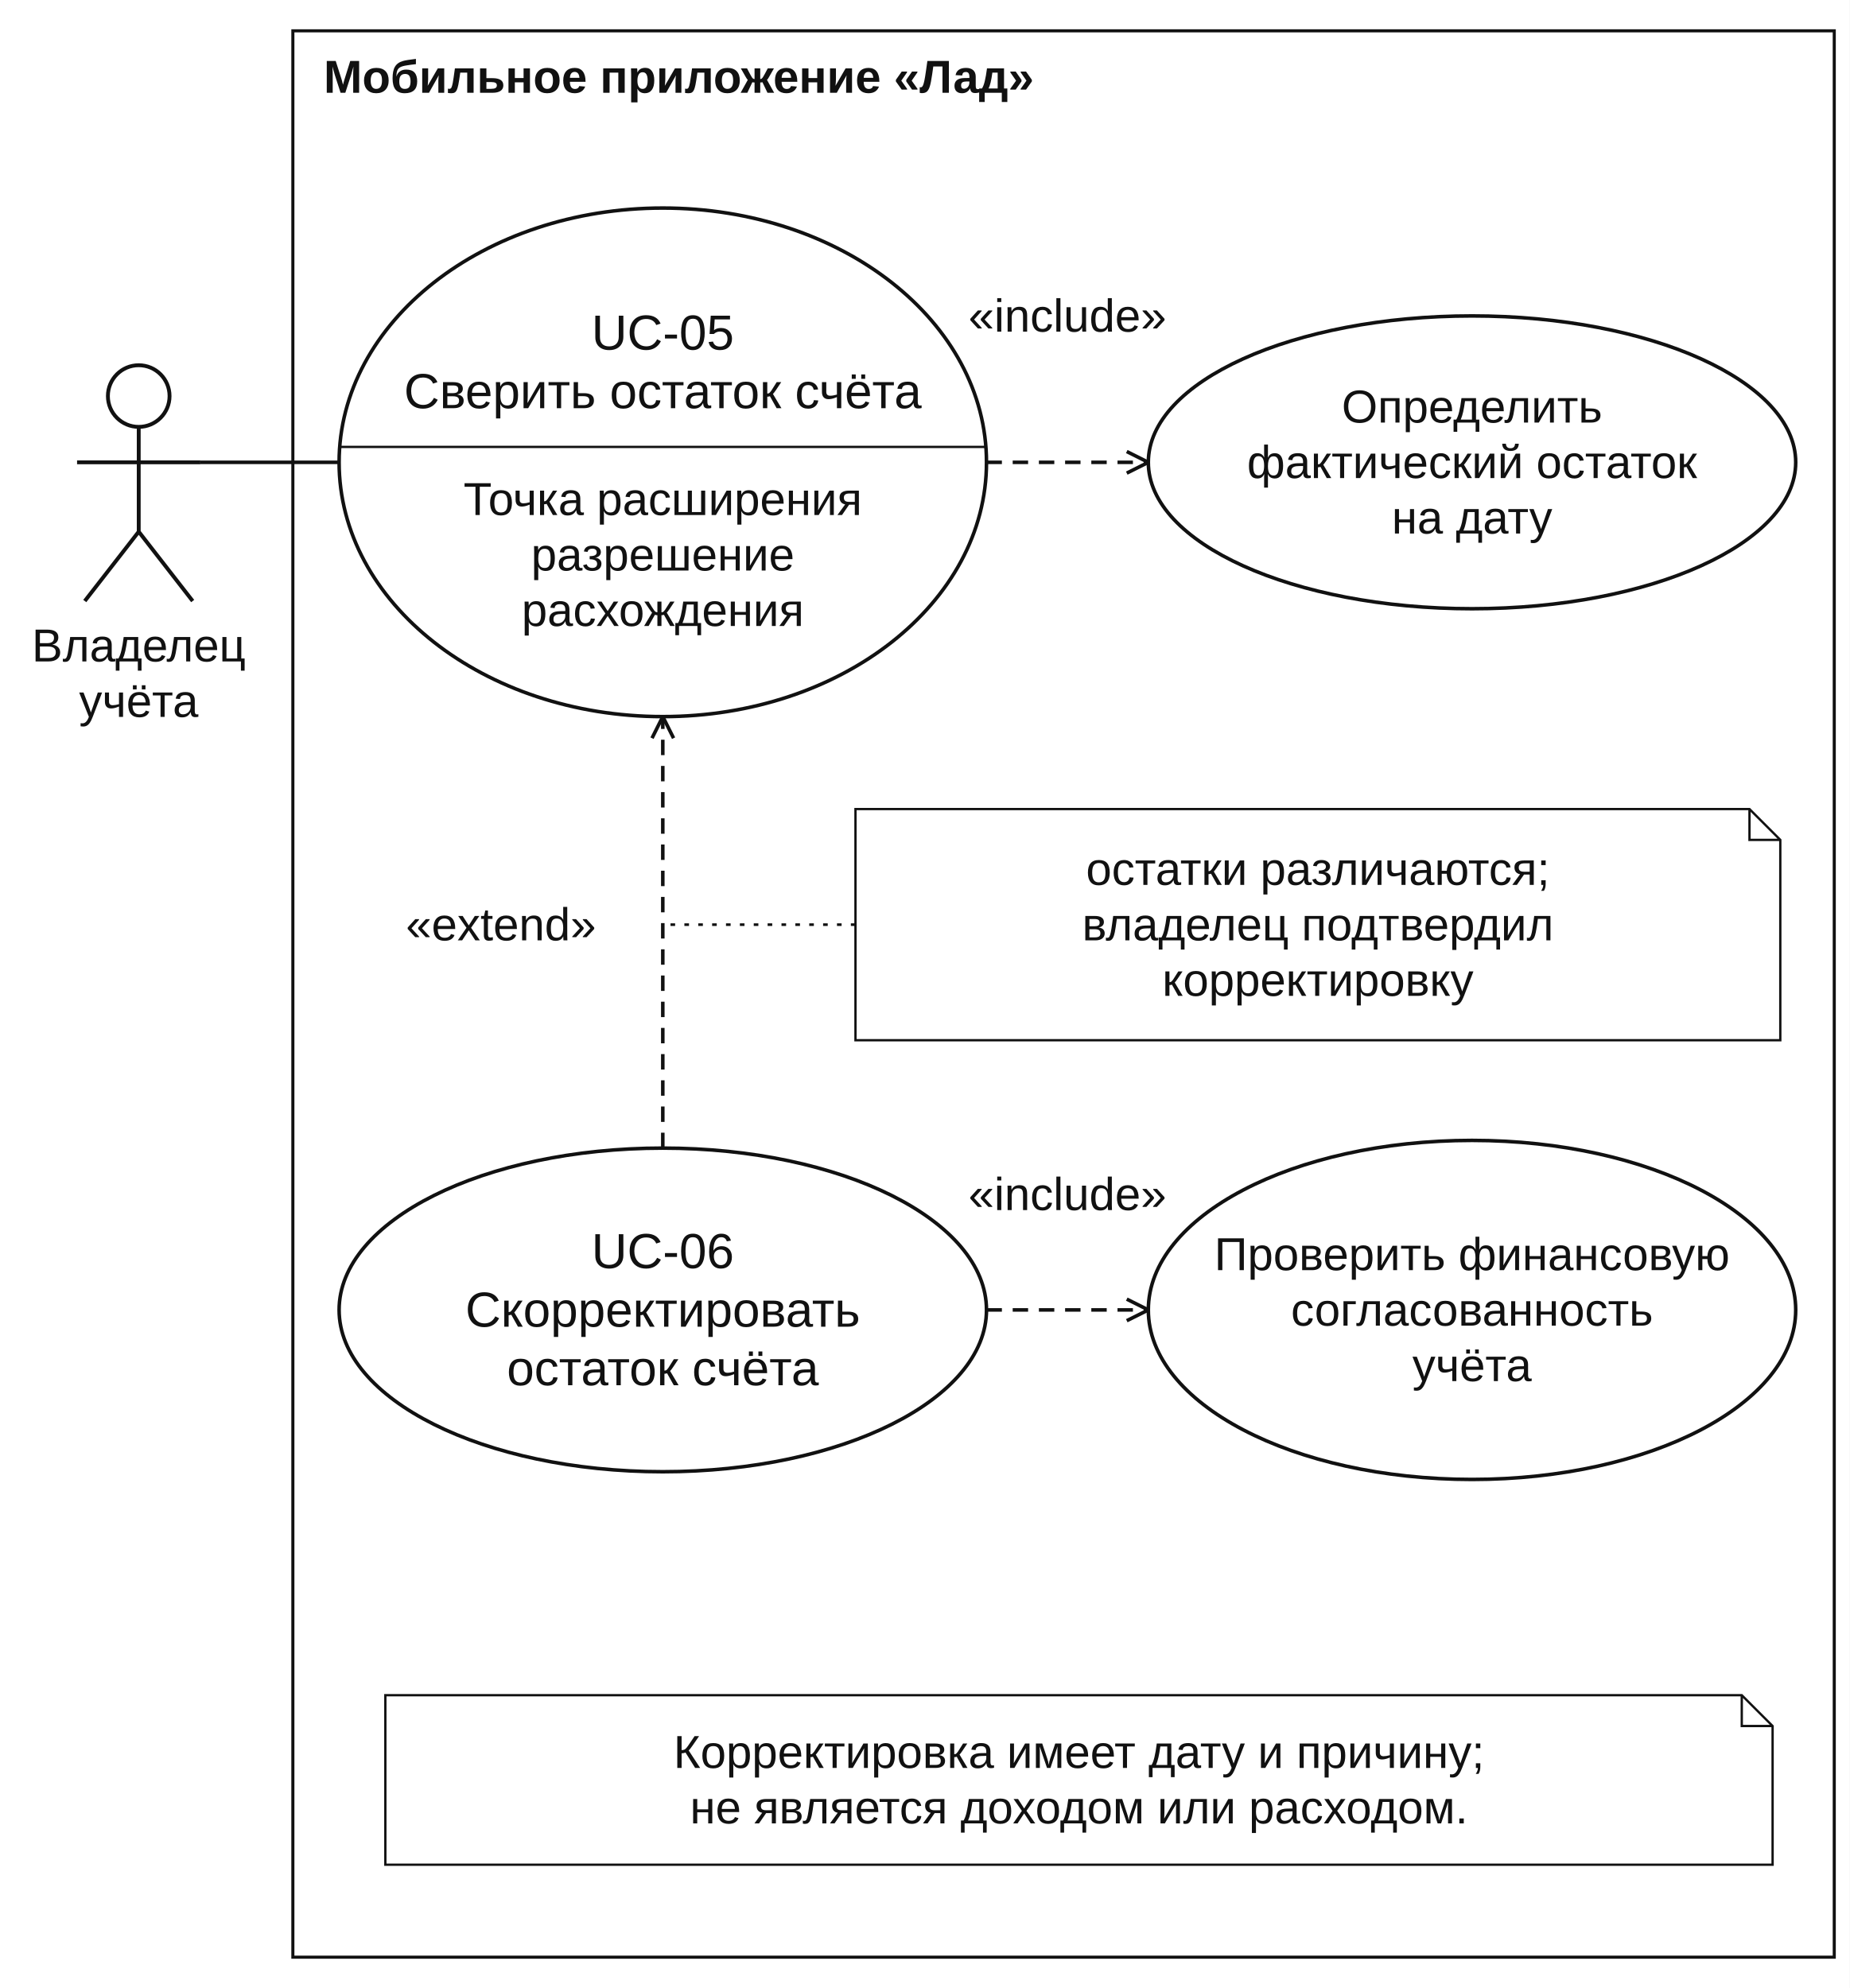
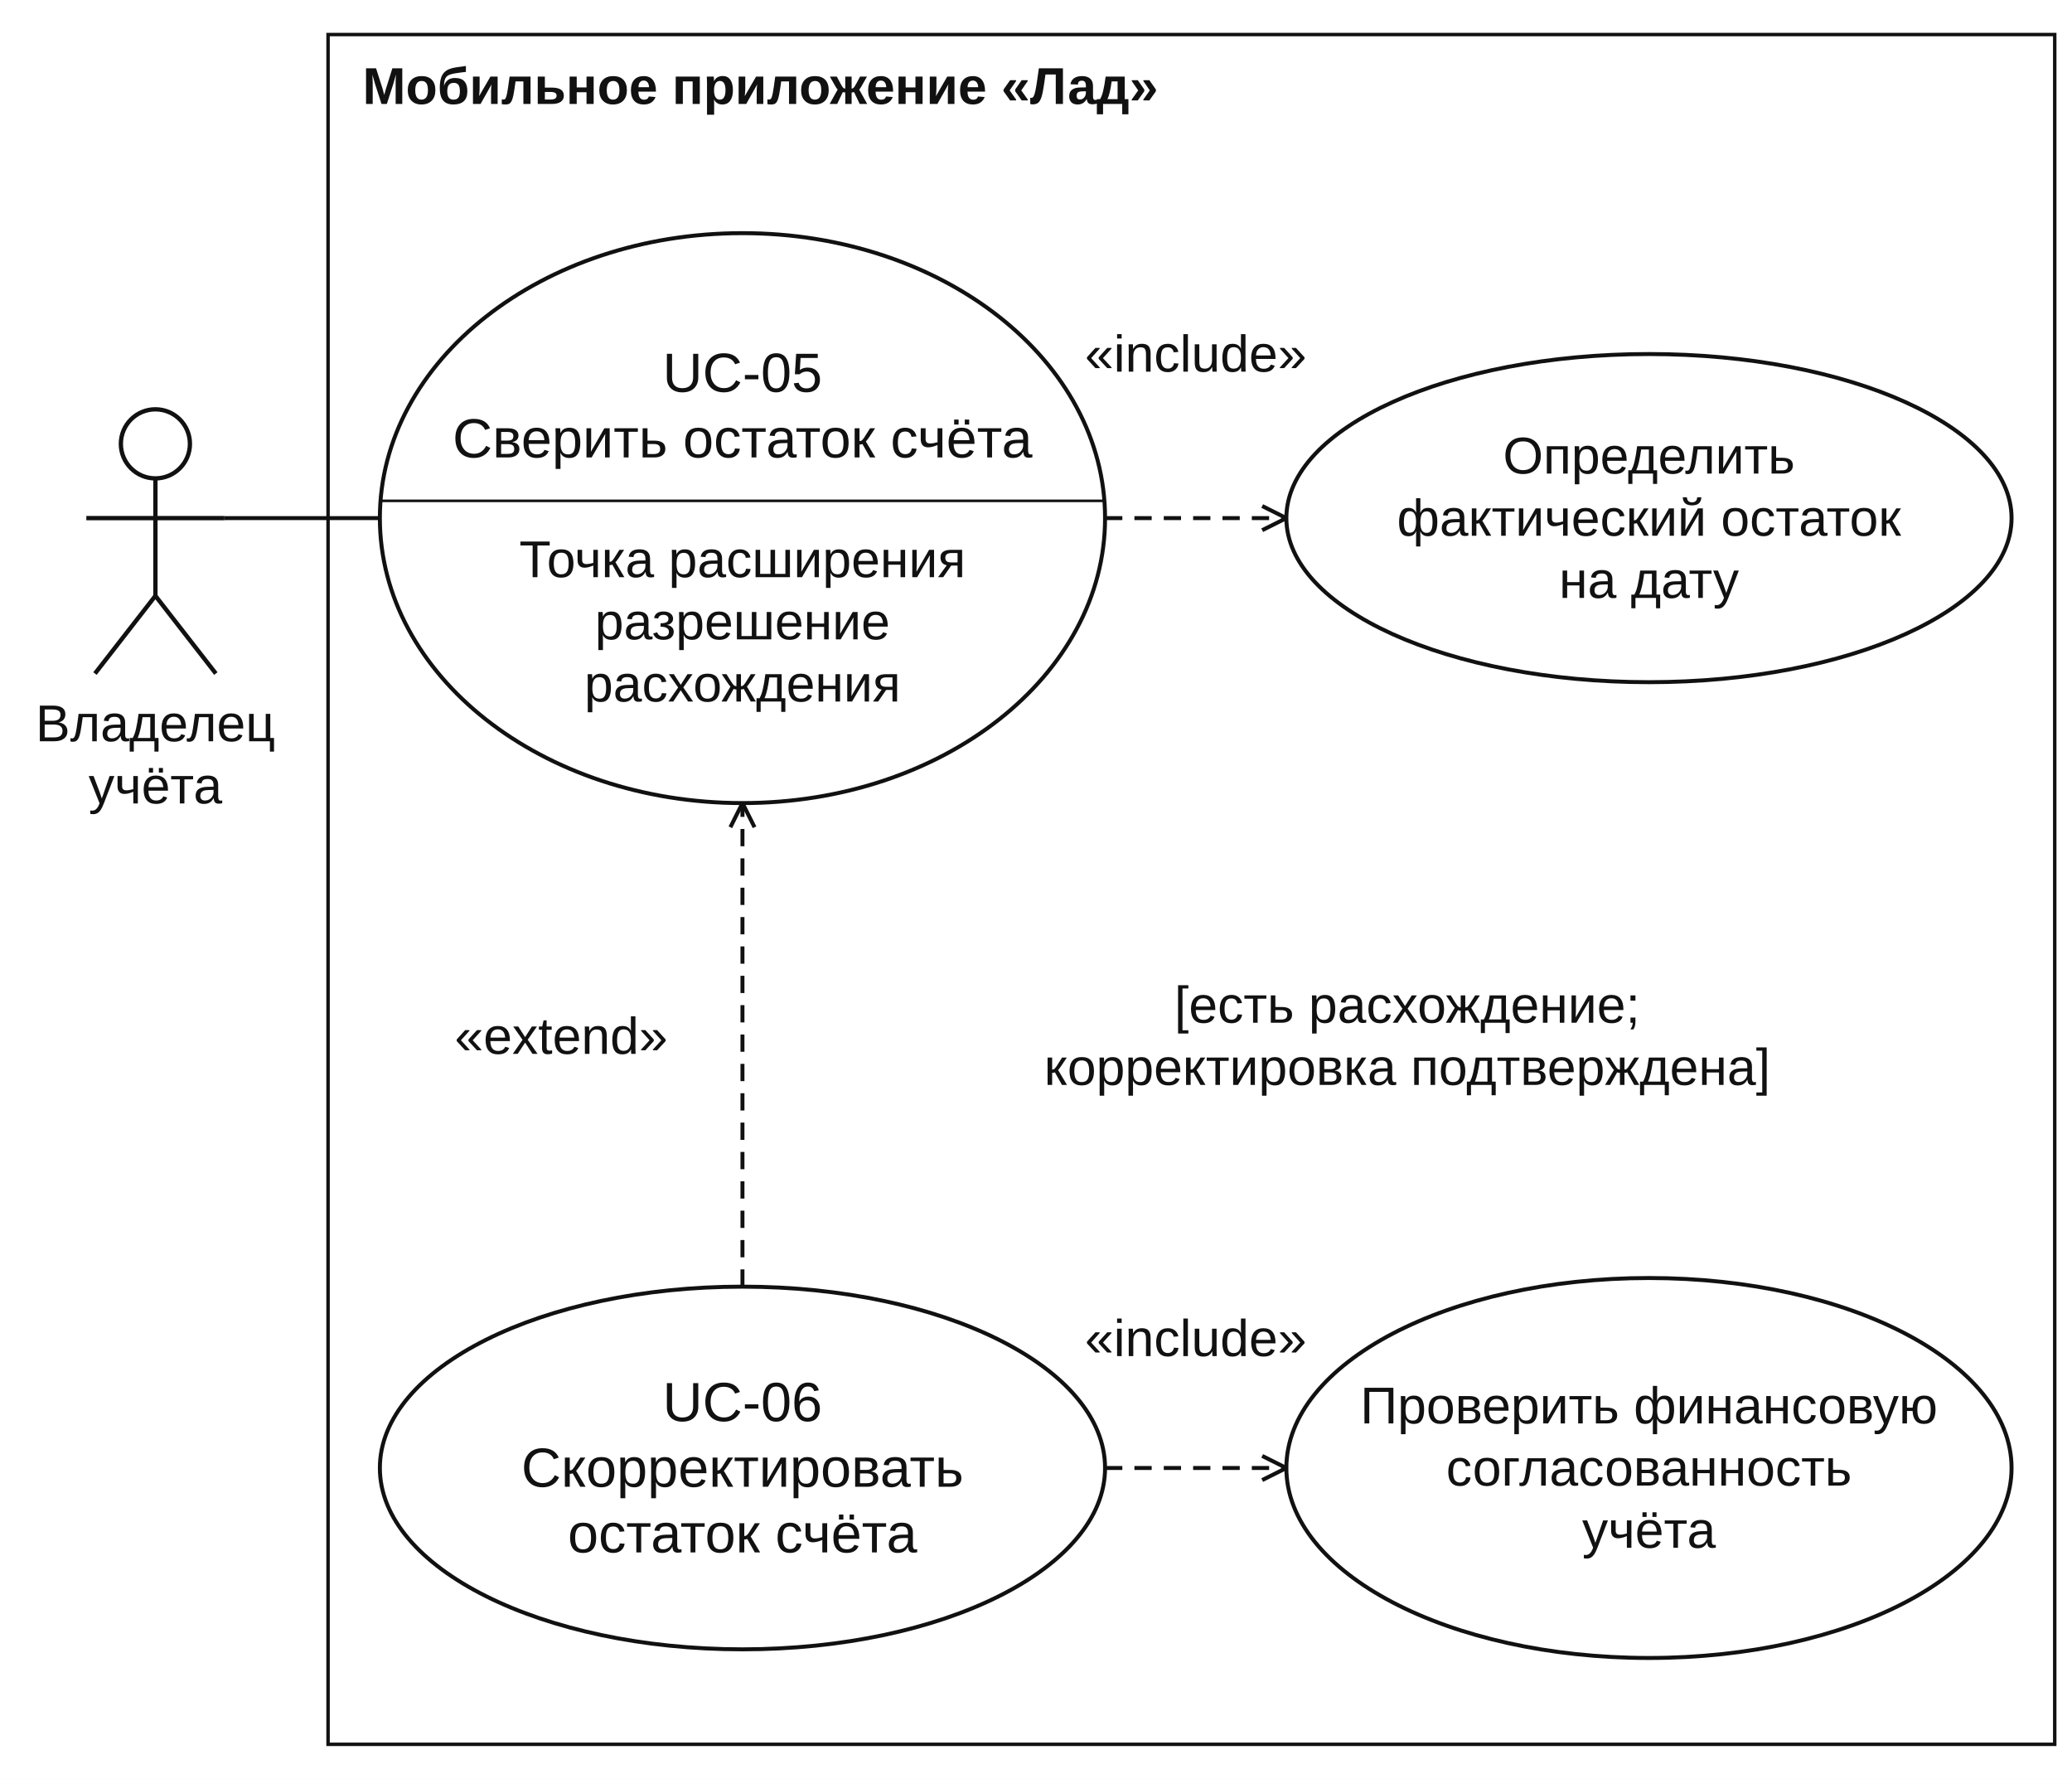
- <svg xmlns="http://www.w3.org/2000/svg" width="1200" height="1290" viewBox="0 0 1200 1290">
-   <rect width="1200" height="1290" fill="white" />
+ <svg xmlns="http://www.w3.org/2000/svg" width="1200" height="1030" viewBox="0 0 1200 1030">
+   <rect width="1200" height="1030" fill="white" />
  <defs>
    <marker id="open-arrow" markerWidth="18" markerHeight="16" refX="16" refY="8" orient="auto" markerUnits="userSpaceOnUse">
      <path d="M 2 1 L 16 8 L 2 15" fill="none" stroke="#111" stroke-width="2.3" />
    </marker>
    <marker id="generalization-arrow" markerWidth="23" markerHeight="22" refX="21" refY="11" orient="auto" markerUnits="userSpaceOnUse">
      <path d="M 1 1 L 21 11 L 1 21 Z" fill="white" stroke="#111" stroke-width="2.3" />
    </marker>
  </defs>
  <g font-family="Arial, sans-serif" fill="#111">
-     <rect data-role="system-boundary" x="190" y="20" width="1000" height="1250" fill="white" stroke="#111" stroke-width="2" />
+     <rect data-role="system-boundary" x="190" y="20" width="1000" height="990" fill="white" stroke="#111" stroke-width="2" />
    <text x="210" y="60.2" font-size="30" text-anchor="start" font-weight="bold">Мобильное приложение «Лад»</text>
    <path data-from="Owner" data-to="U5" data-relation="association" d="M 130 300 H 220" fill="none" stroke="#111" stroke-width="2.3" />
    <path data-from="U5" data-to="H10" data-relation="include" d="M 640 300 H 745" fill="none" stroke="#111" stroke-width="2.3" stroke-dasharray="10 7" marker-end="url(#open-arrow)" />
    <path data-from="U6" data-to="U5" data-relation="extend" d="M 430 745 V 465" fill="none" stroke="#111" stroke-width="2.3" stroke-dasharray="10 7" marker-end="url(#open-arrow)" />
    <path data-from="U6" data-to="H5" data-relation="include" d="M 640 850 H 745" fill="none" stroke="#111" stroke-width="2.3" stroke-dasharray="10 7" marker-end="url(#open-arrow)" />
-     <path data-role="note-connector" data-note="C1" d="M 555 600 H 430" fill="none" stroke="#111" stroke-width="1.7" stroke-dasharray="3 6" />
    <g id="U5" data-id="U5" data-role="usecase" data-primary="true" data-title="UC-05 Сверить остаток счёта">
      <ellipse cx="430" cy="300" rx="210" ry="165" fill="white" stroke="#111" stroke-width="2.3" />
      <text x="430" y="226.88" font-size="32" text-anchor="middle">UC-05</text>
      <text x="430" y="264.88" font-size="32" text-anchor="middle">Сверить остаток счёта</text>
    </g>
    <g data-role="extension-point" data-owner="U5" data-name="разрешение расхождения">
      <path d="M 220.386 290 H 639.614" fill="none" stroke="#111" stroke-width="1.5" />
      <text x="430" y="334.2" font-size="30" text-anchor="middle">Точка расширения</text>
      <text x="430" y="370.2" font-size="30" text-anchor="middle">разрешение</text>
      <text x="430" y="406.2" font-size="30" text-anchor="middle">расхождения</text>
    </g>
    <g id="H10" data-id="H10" data-role="usecase" data-primary="false" data-title="Определить фактический остаток на дату">
      <ellipse cx="955" cy="300" rx="210" ry="95" fill="white" stroke="#111" stroke-width="2.3" />
      <text x="955" y="274.2" font-size="30" text-anchor="middle">Определить</text>
      <text x="955" y="310.2" font-size="30" text-anchor="middle">фактический остаток</text>
      <text x="955" y="346.2" font-size="30" text-anchor="middle">на дату</text>
    </g>
    <g id="U6" data-id="U6" data-role="usecase" data-primary="true" data-title="UC-06 Скорректировать остаток счёта">
      <ellipse cx="430" cy="850" rx="210" ry="105" fill="white" stroke="#111" stroke-width="2.3" />
      <text x="430" y="822.88" font-size="32" text-anchor="middle">UC-06</text>
      <text x="430" y="860.88" font-size="32" text-anchor="middle">Скорректировать</text>
      <text x="430" y="898.88" font-size="32" text-anchor="middle">остаток счёта</text>
    </g>
    <g id="H5" data-id="H5" data-role="usecase" data-primary="false" data-title="Проверить финансовую согласованность учёта">
      <ellipse cx="955" cy="850" rx="210" ry="110" fill="white" stroke="#111" stroke-width="2.3" />
      <text x="955" y="824.2" font-size="30" text-anchor="middle">Проверить финансовую</text>
      <text x="955" y="860.2" font-size="30" text-anchor="middle">согласованность</text>
      <text x="955" y="896.2" font-size="30" text-anchor="middle">учёта</text>
    </g>
    <g data-role="relation-label" data-from="U5" data-to="H10">
      <text x="692.5" y="215.2" font-size="30" text-anchor="middle">«include»</text>
    </g>
    <g data-role="relation-label" data-from="U6" data-to="U5">
      <text x="325" y="610.2" font-size="30" text-anchor="middle">«extend»</text>
    </g>
    <g data-role="relation-label" data-from="U6" data-to="H5">
      <text x="692.5" y="785.2" font-size="30" text-anchor="middle">«include»</text>
    </g>
-     <g id="C1" data-role="condition-note" data-from="U6" data-to="U5">
-       <path d="M 555 525 H 1135 L 1155 545 V 675 H 555 Z M 1135 525 V 545 H 1155" fill="white" stroke="#111" stroke-width="1.5" />
-       <text x="855" y="574.2" font-size="30" text-anchor="middle">остатки различаются;</text>
-       <text x="855" y="610.2" font-size="30" text-anchor="middle">владелец подтвердил</text>
-       <text x="855" y="646.2" font-size="30" text-anchor="middle">корректировку</text>
-     </g>
-     <g id="N1" data-role="note">
-       <path d="M 250 1100 H 1130 L 1150 1120 V 1210 H 250 Z M 1130 1100 V 1120 H 1150" fill="white" stroke="#111" stroke-width="1.5" />
-       <text x="700" y="1147.2" font-size="30" text-anchor="middle">Корректировка имеет дату и причину;</text>
-       <text x="700" y="1183.2" font-size="30" text-anchor="middle">не является доходом или расходом.</text>
+     <g data-role="condition-label" data-from="U6" data-to="U5">
+       <text x="815" y="592.2" font-size="30" text-anchor="middle">[есть расхождение;</text>
+       <text x="815" y="628.2" font-size="30" text-anchor="middle">корректировка подтверждена]</text>
    </g>
    <g id="Owner" data-role="actor">
      <g fill="none" stroke="#111" stroke-width="2.5">
        <circle cx="90" cy="257" r="20" />
        <path d="M 90 277 V 345 M 50 300 H 130 M 90 345 L 55 390 M 90 345 L 125 390" />
      </g>
      <text x="90" y="429.2" font-size="30" text-anchor="middle">Владелец</text>
      <text x="90" y="465.2" font-size="30" text-anchor="middle">учёта</text>
    </g>
  </g>
</svg>
